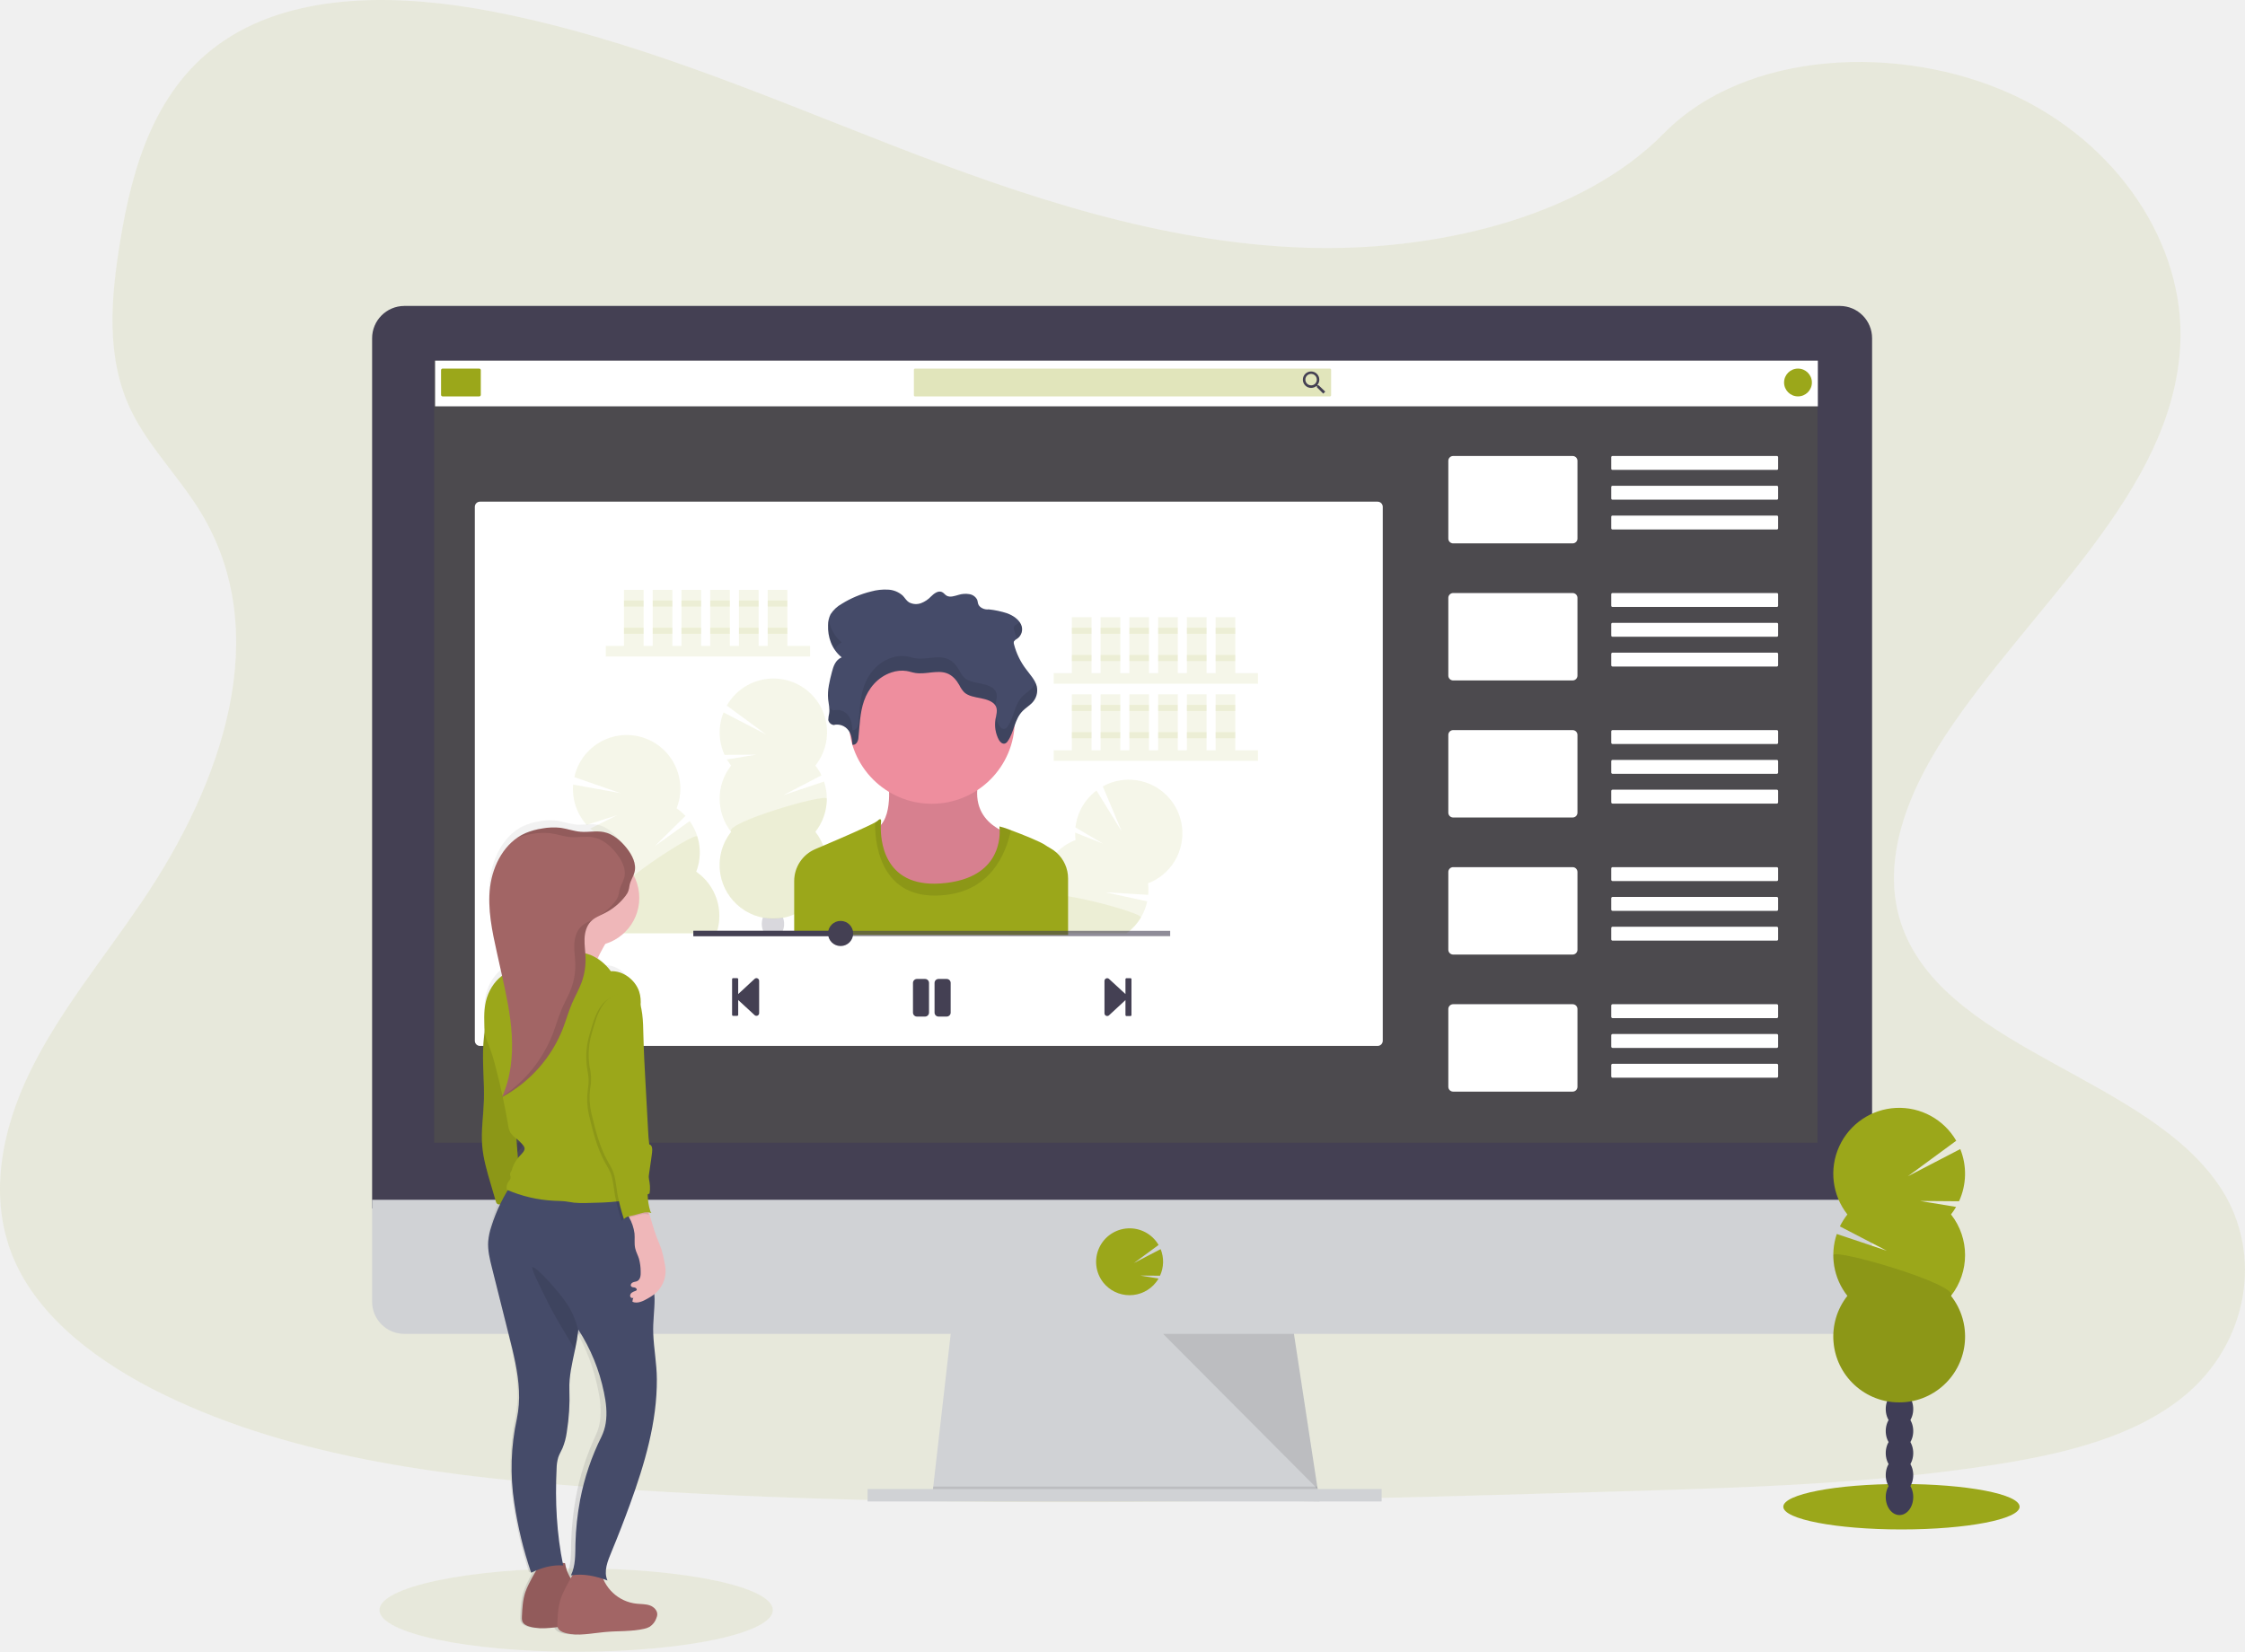
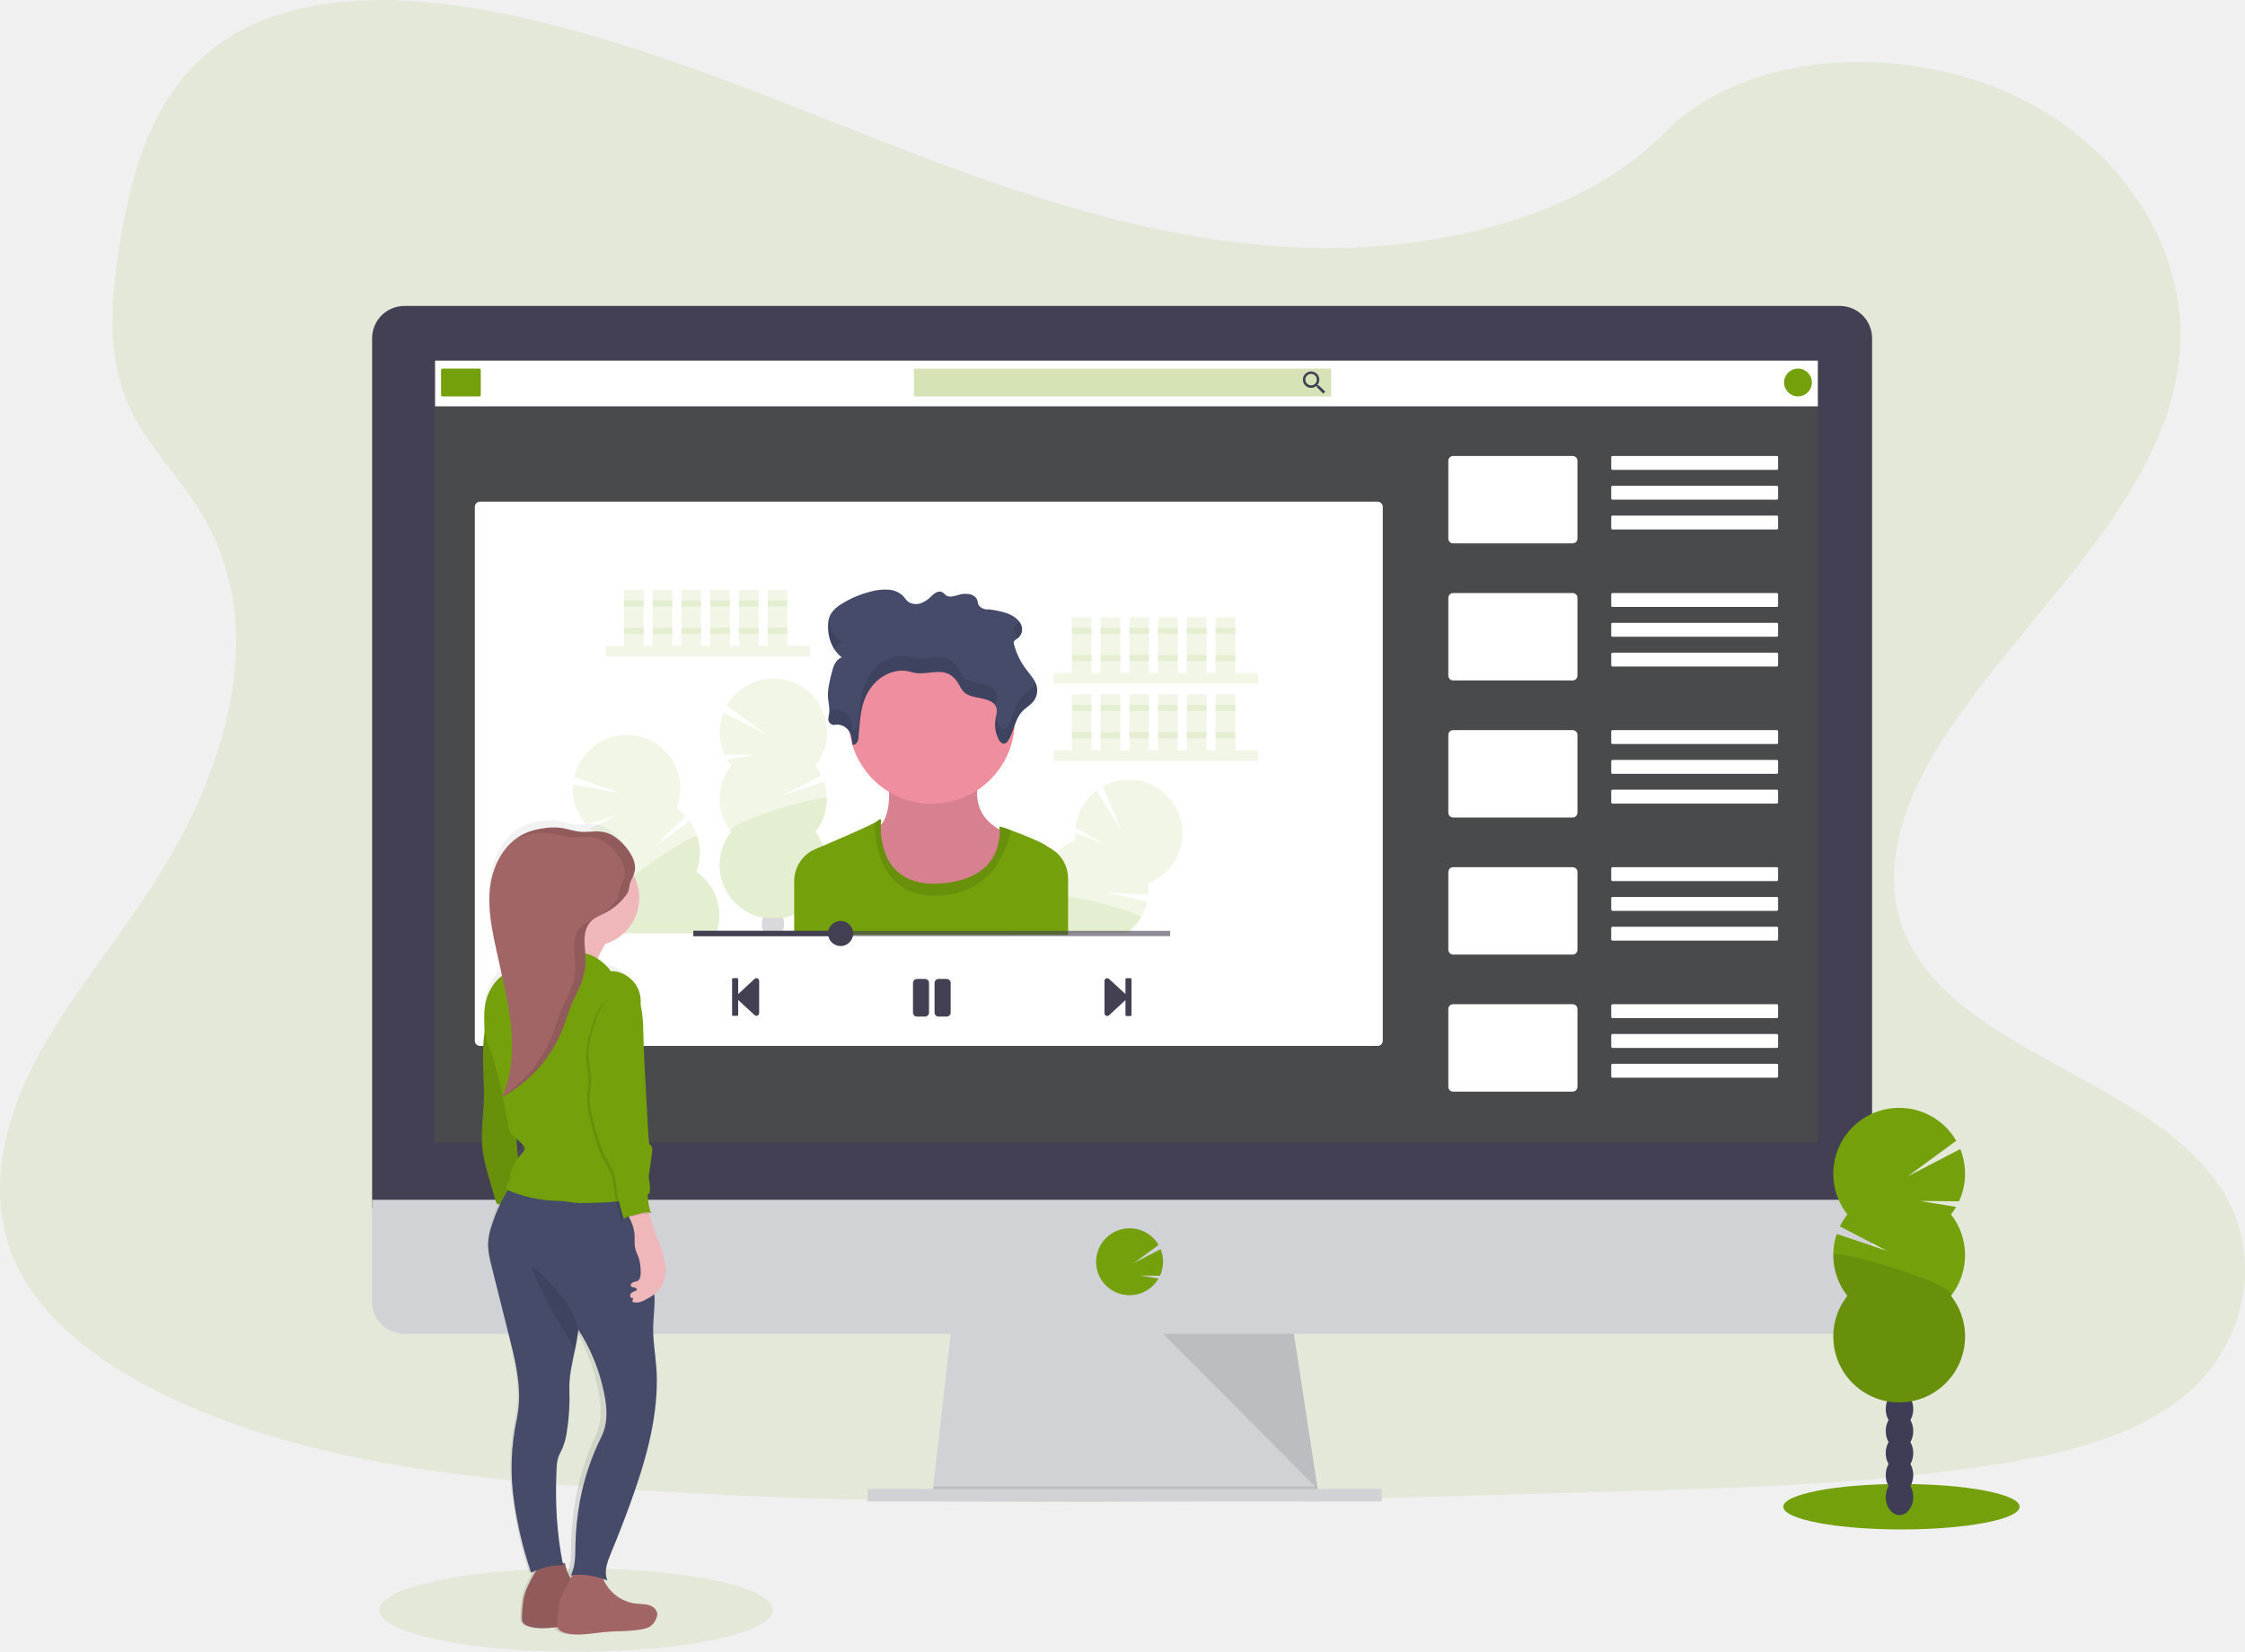
<svg xmlns="http://www.w3.org/2000/svg" data-name="Layer 1" width="1130" height="831.56" viewBox="0 0 1130 831.56">
  <defs>
    <linearGradient id="a" x1="321.68" y1="857.11" x2="321.68" y2="447.21" gradientUnits="userSpaceOnUse">
      <stop offset="0" stop-color="gray" stop-opacity=".25" />
      <stop offset=".54" stop-color="gray" stop-opacity=".12" />
      <stop offset="1" stop-color="gray" stop-opacity=".1" />
    </linearGradient>
  </defs>
-   <path d="M656.54 124.69C584.1 122.18 515.1 98.78 449.22 73.2S318.07 19.27 247.37 5.71c-45.48-8.72-97.49-9.93-134.13 14.43-35.27 23.46-46.66 64-52.78 101.55-4.61 28.28-7.32 58 5.3 84.51 8.77 18.37 24.34 33.82 35.11 51.42 37.45 61.26 11 136.79-29.62 196.59-19 28.06-41.13 54.82-55.82 84.69s-21.49 64.08-8.64 94.54c12.75 30.2 43.11 52.88 76 68.83 66.81 32.4 145.54 41.68 222.31 46.93 169.95 11.58 340.8 6.58 511.19 1.58 63.06-1.87 126.39-3.76 188.43-13.51 34.44-5.41 70-14 95-34.75 31.75-26.34 39.62-70.94 18.34-104-35.68-55.39-134.35-69.15-159.29-128.6-13.73-32.72.37-69.17 20.32-99.52 42.8-65.11 114.54-122.22 118.32-196.64 2.6-51.11-31.89-102.3-85.21-126.48-55.9-25.35-133.4-22.16-174.64 19.8-42.44 43.21-117.06 59.83-181.02 57.61z" fill="#9ba71a" opacity=".1" />
+   <path d="M656.54 124.69C584.1 122.18 515.1 98.78 449.22 73.2S318.07 19.27 247.37 5.71c-45.48-8.72-97.49-9.93-134.13 14.43-35.27 23.46-46.66 64-52.78 101.55-4.61 28.28-7.32 58 5.3 84.51 8.77 18.37 24.34 33.82 35.11 51.42 37.45 61.26 11 136.79-29.62 196.59-19 28.06-41.13 54.82-55.82 84.69s-21.49 64.08-8.64 94.54c12.75 30.2 43.11 52.88 76 68.83 66.81 32.4 145.54 41.68 222.31 46.93 169.95 11.58 340.8 6.58 511.19 1.58 63.06-1.87 126.39-3.76 188.43-13.51 34.44-5.41 70-14 95-34.75 31.75-26.34 39.62-70.94 18.34-104-35.68-55.39-134.35-69.15-159.29-128.6-13.73-32.72.37-69.17 20.32-99.52 42.8-65.11 114.54-122.22 118.32-196.64 2.6-51.11-31.89-102.3-85.21-126.48-55.9-25.35-133.4-22.16-174.64 19.8-42.44 43.21-117.06 59.83-181.02 57.61z" fill="#73a00b" opacity=".1" />
  <path fill="#d0d2d5" d="M664.18 755.89l-195-2.5.57-5 9.43-82.5h171.25l12.6 82.5.96 6.25.19 1.25z" />
  <path opacity=".1" d="M663.99 754.64h-97.31l-97.5-1.25.57-5h193.28l.96 6.25z" />
  <path fill="#d0d2d5" d="M436.68 749.64h258.75v6.25H436.68z" />
  <path d="M942.3 170.37a16.27 16.27 0 00-16.19-16.35H203.5a16.27 16.27 0 00-16.2 16.35v438h755z" fill="#444053" />
  <path d="M187.3 604.02v51.3a16.2 16.2 0 0016.2 16.2h722.61a16.2 16.2 0 0016.19-16.2v-51.3z" fill="#d0d2d5" />
-   <path fill="#9ba71a" opacity=".1" d="M218.55 181.52H914.8v393.75H218.55z" />
-   <path d="M568.55 652.05a16.89 16.89 0 0013.28-6.44 17.21 17.21 0 001.31-1.93l-9.26-1.52 10 .08a16.85 16.85 0 00.32-13.38l-13.43 7 12.39-9.1a16.87 16.87 0 10-27.87 18.88 16.87 16.87 0 0013.26 6.41z" fill="#9ba71a" />
+   <path fill="#73a00b" opacity=".1" d="M218.55 181.52H914.8v393.75H218.55z" />
+   <path d="M568.55 652.05a16.89 16.89 0 0013.28-6.44 17.21 17.21 0 001.31-1.93l-9.26-1.52 10 .08a16.85 16.85 0 00.32-13.38l-13.43 7 12.39-9.1a16.87 16.87 0 10-27.87 18.88 16.87 16.87 0 0013.26 6.41z" fill="#73a00b" />
  <path opacity=".1" d="M585.43 671.52l77.79 78.12-11.93-78.12h-65.86z" />
  <rect x="239" y="252.56" width="457" height="274" rx="2.6" fill="#fff" />
  <path fill="#fff" d="M219 181.56h696v23H219z" />
-   <rect x="222" y="185.56" width="20" height="14" rx=".78" fill="#9ba71a" />
-   <rect x="460" y="185.56" width="210" height="14" rx=".58" fill="#9ba71a" opacity=".3" />
+   <rect x="222" y="185.56" width="20" height="14" rx=".78" fill="#73a00b" />
+   <rect x="460" y="185.56" width="210" height="14" rx=".58" fill="#73a00b" opacity=".3" />
  <path d="M663.77 194h-.51l-.19-.16a4.25 4.25 0 001-2.72 4.14 4.14 0 10-4.13 4.17 4.27 4.27 0 002.72-1l.19.16v.52l3.2 3.2 1-1zm-3.84 0a2.89 2.89 0 112.88-2.88 2.86 2.86 0 01-2.88 2.88z" fill="#444053" />
-   <circle cx="905" cy="192.56" r="7" fill="#9ba71a" />
+   <circle cx="905" cy="192.56" r="7" fill="#73a00b" />
  <rect x="729" y="229.56" width="65" height="44" rx="2.43" fill="#fff" />
  <rect x="811" y="229.56" width="84" height="7" rx=".61" fill="#fff" />
  <rect x="811" y="244.56" width="84" height="7" rx=".61" fill="#fff" />
  <rect x="811" y="259.56" width="84" height="7" rx=".61" fill="#fff" />
  <rect x="729" y="298.56" width="65" height="44" rx="2.43" fill="#fff" />
  <rect x="811" y="298.56" width="84" height="7" rx=".61" fill="#fff" />
  <rect x="811" y="313.56" width="84" height="7" rx=".61" fill="#fff" />
  <rect x="811" y="328.56" width="84" height="7" rx=".66" fill="#fff" />
  <rect x="729" y="367.56" width="65" height="44" rx="2.43" fill="#fff" />
  <rect x="811" y="367.56" width="84" height="7" rx=".66" fill="#fff" />
  <rect x="811" y="382.56" width="84" height="7" rx=".66" fill="#fff" />
  <rect x="811" y="397.56" width="84" height="7" rx=".66" fill="#fff" />
  <rect x="729" y="436.56" width="65" height="44" rx="2.43" fill="#fff" />
  <rect x="811" y="436.56" width="84" height="7" rx=".66" fill="#fff" />
  <rect x="811" y="451.56" width="84" height="7" rx=".66" fill="#fff" />
  <rect x="811" y="466.56" width="84" height="7" rx=".66" fill="#fff" />
  <rect x="729" y="505.56" width="65" height="44" rx="2.43" fill="#fff" />
  <rect x="811" y="505.56" width="84" height="7" rx=".66" fill="#fff" />
  <rect x="811" y="520.56" width="84" height="7" rx=".66" fill="#fff" />
  <rect x="811" y="535.56" width="84" height="7" rx=".66" fill="#fff" />
-   <path fill="#9ba71a" opacity=".1" d="M304.92 325.17h102.83v5.33H304.92zm9.14-28.18h9.9v28.18h-9.9zm14.47 0h9.9v28.18h-9.9zm14.47 0h9.9v28.18H343zm14.47 0h9.9v28.18h-9.9zm14.47 0h9.9v28.18h-9.9zm14.48 0h9.9v28.18h-9.9z" />
-   <path fill="#9ba71a" opacity=".1" d="M314.06 302.32h9.9v3.05h-9.9zm14.47 0h9.9v3.05h-9.9zm14.47 0h9.9v3.05H343zm14.47 0h9.9v3.05h-9.9zm14.47 0h9.9v3.05h-9.9zm14.48 0h9.9v3.05h-9.9zm-72.36 13.71h9.9v3.05h-9.9zm14.47 0h9.9v3.05h-9.9zm14.47 0h9.9v3.05H343zm14.47 0h9.9v3.05h-9.9zm14.47 0h9.9v3.05h-9.9zm14.48 0h9.9v3.05h-9.9zm143.95 22.85H633.2v5.33H530.37zm9.14-28.18h9.9v28.18h-9.9zm14.47 0h9.9v28.18h-9.9zm14.47 0h9.9v28.18h-9.9zm14.48 0h9.9v28.18h-9.9zm14.47 0h9.9v28.18h-9.9zm14.47 0h9.9v28.18h-9.9z" />
-   <path fill="#9ba71a" opacity=".1" d="M539.51 316.03h9.9v3.05h-9.9zm14.47 0h9.9v3.05h-9.9zm14.47 0h9.9v3.05h-9.9zm14.48 0h9.9v3.05h-9.9zm14.47 0h9.9v3.05h-9.9zm14.47 0h9.9v3.05h-9.9zm-72.36 13.71h9.9v3.05h-9.9zm14.47 0h9.9v3.05h-9.9zm14.47 0h9.9v3.05h-9.9zm14.48 0h9.9v3.05h-9.9zm14.47 0h9.9v3.05h-9.9zm14.47 0h9.9v3.05h-9.9zm-81.5 47.98H633.2v5.33H530.37zm9.14-28.18h9.9v28.18h-9.9zm14.47 0h9.9v28.18h-9.9zm14.47 0h9.9v28.18h-9.9zm14.48 0h9.9v28.18h-9.9zm14.47 0h9.9v28.18h-9.9zm14.47 0h9.9v28.18h-9.9z" />
-   <path fill="#9ba71a" opacity=".1" d="M539.51 354.87h9.9v3.05h-9.9zm14.47 0h9.9v3.05h-9.9zm14.47 0h9.9v3.05h-9.9zm14.48 0h9.9v3.05h-9.9zm14.47 0h9.9v3.05h-9.9zm14.47 0h9.9v3.05h-9.9zm-72.36 13.71h9.9v3.05h-9.9zm14.47 0h9.9v3.05h-9.9zm14.47 0h9.9v3.05h-9.9zm14.48 0h9.9v3.05h-9.9zm14.47 0h9.9v3.05h-9.9zm14.47 0h9.9v3.05h-9.9zM368 385.44a28.45 28.45 0 01-2.1-3.09l14.81-2.43-16 .12a27.06 27.06 0 01-.52-21.38l21.45 11.12-19.81-14.56a27 27 0 1144.57 30.2 26.24 26.24 0 013.08 4.92l-19.22 10 20.49-6.87a27 27 0 01-4.35 25.31 27 27 0 11-42.4 0 27 27 0 010-33.37z" />
-   <path d="M416.18 402.12a26.89 26.89 0 01-5.78 16.66 27 27 0 11-42.4 0c-3.63-4.57 48.18-19.69 48.18-16.66z" fill="#9ba71a" opacity=".1" />
+   <path fill="#73a00b" opacity=".1" d="M304.92 325.17h102.83v5.33H304.92zm9.14-28.18h9.9v28.18h-9.9zm14.47 0h9.9v28.18h-9.9zm14.47 0h9.9v28.18H343zm14.47 0h9.9v28.18h-9.9zm14.47 0h9.9v28.18h-9.9zm14.48 0h9.9v28.18h-9.9z" />
+   <path fill="#73a00b" opacity=".1" d="M314.06 302.32h9.9v3.05h-9.9zm14.47 0h9.9v3.05h-9.9zm14.47 0h9.9v3.05H343zm14.47 0h9.9v3.05h-9.9zm14.47 0h9.9v3.05h-9.9zm14.48 0h9.9v3.05h-9.9zm-72.36 13.71h9.9v3.05h-9.9zm14.47 0h9.9v3.05h-9.9zm14.47 0h9.9v3.05H343zm14.47 0h9.9v3.05h-9.9zm14.47 0h9.9v3.05h-9.9zm14.48 0h9.9v3.05h-9.9zm143.95 22.85H633.2v5.33H530.37zm9.14-28.18h9.9v28.18h-9.9zm14.47 0h9.9v28.18h-9.9zm14.47 0h9.9v28.18h-9.9zm14.48 0h9.9v28.18h-9.9zm14.47 0h9.9v28.18h-9.9zm14.47 0h9.9v28.18h-9.9z" />
+   <path fill="#73a00b" opacity=".1" d="M539.51 316.03h9.9v3.05h-9.9zm14.47 0h9.9v3.05h-9.9zm14.47 0h9.9v3.05h-9.9zm14.48 0h9.9v3.05h-9.9zm14.47 0h9.9v3.05h-9.9zm14.47 0h9.9v3.05h-9.9zm-72.36 13.71h9.9v3.05h-9.9zm14.47 0h9.9v3.05h-9.9zm14.47 0h9.9v3.05h-9.9zm14.48 0h9.9v3.05h-9.9zm14.47 0h9.9v3.05h-9.9zm14.47 0h9.9v3.05h-9.9zm-81.5 47.98H633.2v5.33H530.37zm9.14-28.18h9.9v28.18h-9.9zm14.47 0h9.9v28.18h-9.9zm14.47 0h9.9v28.18h-9.9zm14.48 0h9.9v28.18h-9.9zm14.47 0h9.9v28.18h-9.9zm14.47 0h9.9v28.18h-9.9z" />
+   <path fill="#73a00b" opacity=".1" d="M539.51 354.87h9.9v3.05h-9.9zm14.47 0h9.9v3.05h-9.9zm14.47 0h9.9v3.05h-9.9zm14.48 0h9.9v3.05h-9.9zm14.47 0h9.9v3.05h-9.9zm14.47 0h9.9v3.05h-9.9zm-72.36 13.71h9.9v3.05h-9.9zm14.47 0h9.9v3.05h-9.9zm14.47 0h9.9v3.05h-9.9zm14.48 0h9.9v3.05h-9.9zm14.47 0h9.9v3.05h-9.9zm14.47 0h9.9v3.05h-9.9zM368 385.44a28.45 28.45 0 01-2.1-3.09l14.81-2.43-16 .12a27.06 27.06 0 01-.52-21.38l21.45 11.12-19.81-14.56a27 27 0 1144.57 30.2 26.24 26.24 0 013.08 4.92l-19.22 10 20.49-6.87a27 27 0 01-4.35 25.31 27 27 0 11-42.4 0 27 27 0 010-33.37z" />
+   <path d="M416.18 402.12a26.89 26.89 0 01-5.78 16.66 27 27 0 11-42.4 0c-3.63-4.57 48.18-19.69 48.18-16.66z" fill="#73a00b" opacity=".1" />
  <path d="M393.52 469.66a2.53 2.53 0 01.13.22h-9.16c.05-.07.08-.15.13-.22a8.87 8.87 0 01-1.18-4.51 9.26 9.26 0 01.55-3.18c.51.08 1.14.17 1.87.25a32.1 32.1 0 006.39 0q.92-.09 1.89-.24a.09.09 0 000 .05 9 9 0 01.54 3.13 8.87 8.87 0 01-1.16 4.5z" fill="#3f3d56" opacity=".2" />
-   <path d="M360.6 469.88h-51c-.11-.29-.21-.6-.3-.9a26.85 26.85 0 01.59-17.64 27 27 0 01-9.85-31.89 25.83 25.83 0 01-2.91-2.33l13.42-6.69-15.26 4.84a27 27 0 01-6.8-20.27l23.81 4.3-23.22-8.07a27 27 0 1151.49 15.7 27.35 27.35 0 014.43 3.85l-15.42 15.21 17.55-12.62a27 27 0 013.32 25.5 27 27 0 0110.15 31.01z" fill="#9ba71a" opacity=".1" />
-   <path d="M360.6 469.88h-51c-.11-.29-.21-.6-.3-.9a26.85 26.85 0 01.59-17.64c-4.8-3.32 40.23-33.07 41.12-30.17a26.88 26.88 0 01-.59 17.65 27 27 0 0110.18 31.06zm230.75-36.54a26.9 26.9 0 01-13.51 11.36 27.4 27.4 0 01.11 5.8l-21.61-1.3 21.11 4.58a27 27 0 01-3.22 8.16 26.57 26.57 0 01-7.2 7.9h-29.42v.77h-30c.06-.26.12-.51.19-.77a27 27 0 0116.45-18.31 27 27 0 0117.13-28.64 27.36 27.36 0 01-.22-3.73l13.95 5.51-13.8-8.11a27 27 0 0110.59-18.58l12.71 20.58-9.53-22.66a27 27 0 0136.27 37.44z" fill="#9ba71a" opacity=".1" />
-   <path d="M574.23 461.98a26.57 26.57 0 01-7.2 7.9h-29.42v.77h-30c.06-.26.12-.51.19-.77a27 27 0 0116.45-18.31c-.25-2 5.56-1.7 13.31-.4 15.19 2.55 37.7 9.09 36.67 10.81z" fill="#9ba71a" opacity=".1" />
+   <path d="M360.6 469.88h-51c-.11-.29-.21-.6-.3-.9a26.85 26.85 0 01.59-17.64 27 27 0 01-9.85-31.89 25.83 25.83 0 01-2.91-2.33l13.42-6.69-15.26 4.84a27 27 0 01-6.8-20.27l23.81 4.3-23.22-8.07a27 27 0 1151.49 15.7 27.35 27.35 0 014.43 3.85l-15.42 15.21 17.55-12.62a27 27 0 013.32 25.5 27 27 0 0110.15 31.01z" fill="#73a00b" opacity=".1" />
+   <path d="M360.6 469.88h-51c-.11-.29-.21-.6-.3-.9a26.85 26.85 0 01.59-17.64c-4.8-3.32 40.23-33.07 41.12-30.17a26.88 26.88 0 01-.59 17.65 27 27 0 0110.18 31.06zm230.75-36.54a26.9 26.9 0 01-13.51 11.36 27.4 27.4 0 01.11 5.8l-21.61-1.3 21.11 4.58a27 27 0 01-3.22 8.16 26.57 26.57 0 01-7.2 7.9h-29.42v.77h-30c.06-.26.12-.51.19-.77a27 27 0 0116.45-18.31 27 27 0 0117.13-28.64 27.36 27.36 0 01-.22-3.73l13.95 5.51-13.8-8.11a27 27 0 0110.59-18.58l12.71 20.58-9.53-22.66a27 27 0 0136.27 37.44z" fill="#73a00b" opacity=".1" />
+   <path d="M574.23 461.98a26.57 26.57 0 01-7.2 7.9h-29.42v.77h-30c.06-.26.12-.51.19-.77a27 27 0 0116.45-18.31c-.25-2 5.56-1.7 13.31-.4 15.19 2.55 37.7 9.09 36.67 10.81z" fill="#73a00b" opacity=".1" />
  <path d="M446.71 389.97s3.7 20-4.56 26.53 7 45.67 32.18 41.1 35.44-37.4 35.44-37.4-25.22-5.22-15.87-31.75z" fill="#ee8e9e" />
  <path d="M446.71 389.97s3.7 20-4.56 26.53 7 45.67 32.18 41.1 35.44-37.4 35.44-37.4-25.22-5.22-15.87-31.75z" opacity=".1" />
  <circle cx="469" cy="362.9" r="41.75" fill="#ee8e9e" />
-   <path d="M537.61 442.27v28.38H399.75v-27.09a17.48 17.48 0 0110.67-16.1l3.95-1.68c10-4.26 22.15-9.55 26.12-11.75a6.53 6.53 0 001.22-.79c2.17-2.17 1.74.65 1.74.65s-.06.54-.1 1.47c-.24 6.39.68 31.5 30.11 29.41 28.71-2 30-21.42 29.71-27.13a15.45 15.45 0 00-.13-1.58 37.09 37.09 0 015.81 1.9c6 2.22 14.86 5.78 17.23 7.46.74.52 1.64 1.06 2.62 1.61a17.23 17.23 0 013.1 2.21 17.51 17.51 0 015.81 13.03z" fill="#9ba71a" />
+   <path d="M537.61 442.27v28.38H399.75v-27.09a17.48 17.48 0 0110.67-16.1l3.95-1.68c10-4.26 22.15-9.55 26.12-11.75a6.53 6.53 0 001.22-.79c2.17-2.17 1.74.65 1.74.65s-.06.54-.1 1.47c-.24 6.39.68 31.5 30.11 29.41 28.71-2 30-21.42 29.71-27.13a15.45 15.45 0 00-.13-1.58 37.09 37.09 0 015.81 1.9c6 2.22 14.86 5.78 17.23 7.46.74.52 1.64 1.06 2.62 1.61a17.23 17.23 0 013.1 2.21 17.51 17.51 0 015.81 13.03z" fill="#73a00b" />
  <path d="M508.85 417.96c-2.43 11.26-10.06 32.35-37.56 32.9-29.3.58-31-28.56-30.81-36.83a5.91 5.91 0 001.23-.79c2.18-2.17 1.74.65 1.74.65s-3.69 33.27 30 30.88 29.55-28.7 29.55-28.7c0-.16 2.51.71 5.85 1.89z" opacity=".1" />
  <path d="M419.58 364.99a7.15 7.15 0 017.53 2.75c1.52 2.13 1.75 4.7 1.94 7.16 1.81.38 2.83-1.67 3-3.22.67-6.31.72-12.74 2.84-18.84s6.75-12 13.86-14.33a16.08 16.08 0 017.57-.72c1.51.25 2.93.78 4.43 1 5.2.86 10.85-1.6 15.72.11 3.06 1.08 5 3.57 6.43 6.06a13.08 13.08 0 002.5 3.63c2.07 1.86 5.31 2.34 8.28 2.92s6.21 1.59 7.48 3.88c1.14 2.07.3 4.46-.08 6.7a16.42 16.42 0 001.69 10.37c.55 1 1.67 2.21 3 1.88a2.63 2.63 0 001.42-1.15c3.41-4.78 3.32-11 7.6-15.31 1.43-1.44 3.28-2.56 4.67-4a9.08 9.08 0 002.42-8.24c-.77-3.3-3.41-6-5.54-8.9a35 35 0 01-5.93-12.31 2.23 2.23 0 010-1.61 4.29 4.29 0 011.52-1.24 5.74 5.74 0 001.94-7.33c-1.21-2.47-3.87-4.35-6.87-5.47a44.8 44.8 0 00-9.37-2c-2.1.3-4.56-.89-5.21-2.57-.29-.75-.29-1.56-.58-2.31a5.3 5.3 0 00-4-2.8 11.7 11.7 0 00-5.35.38c-2 .56-4.27 1.4-6 .42-.91-.51-1.41-1.44-2.39-1.86-2-.84-4.06.86-5.49 2.26a13.36 13.36 0 01-4.95 3.33 7.37 7.37 0 01-6.14-.41c-1.37-.87-2.06-2.27-3.15-3.38a11.86 11.86 0 00-7.45-3 26.23 26.23 0 00-8.41.92 50.78 50.78 0 00-14.77 6.2 15.87 15.87 0 00-5.67 5.27 12 12 0 00-1.27 5.43c-.22 5.91 1.74 12.13 6.85 16.27-3.12 1.3-4.17 4.49-4.9 7.32-1.17 4.52-2.34 9.11-1.9 13.71.22 2.38.87 4.76.52 7.13a15.36 15.36 0 00-.46 3.41 3.27 3.27 0 002.67 2.49z" fill="#454b69" />
  <path d="M521.23 343.78a9.76 9.76 0 01-1.8 2.66c-1.39 1.46-3.24 2.59-4.67 4-4.28 4.28-4.19 10.54-7.6 15.32a2.57 2.57 0 01-1.42 1.14c-1.3.34-2.42-.84-3-1.88a17.2 17.2 0 01-1.49-4l-.2 1a16.42 16.42 0 001.69 10.37c.55 1 1.67 2.21 3 1.88a2.63 2.63 0 001.42-1.15c3.41-4.78 3.32-11 7.6-15.31 1.43-1.44 3.28-2.56 4.67-4a9.08 9.08 0 002.42-8.24 10.74 10.74 0 00-.62-1.79zm-9.32-29.6a4.19 4.19 0 00-1.52 1.24 2.21 2.21 0 000 1.6 33.82 33.82 0 001.51 4.56 5.74 5.74 0 001.94-7.33 7 7 0 00-.7-1.17 5.76 5.76 0 01-1.23 1.1zm-88.2 9.27a18.54 18.54 0 01-6.55-11.59 15.62 15.62 0 00-.3 2.72 20.82 20.82 0 003.29 12.37 7 7 0 013.56-3.5zm77.37 31.27c.38-2.25 1.22-4.64.08-6.7-1.27-2.3-4.51-3.3-7.48-3.88s-6.21-1.07-8.28-2.92a13.08 13.08 0 01-2.5-3.63c-1.41-2.49-3.37-5-6.43-6.06-4.87-1.71-10.52.74-15.72-.11-1.5-.25-2.92-.77-4.43-1a16 16 0 00-7.57.72c-7.11 2.34-11.74 8.24-13.86 14.33s-2.17 12.52-2.84 18.84c-.17 1.54-1.19 3.6-3 3.22-.19-2.47-.42-5-1.94-7.17a7.15 7.15 0 00-7.53-2.74 3.66 3.66 0 01-2.11-1.35 11.59 11.59 0 010 2.76 15.36 15.36 0 00-.46 3.41 3.27 3.27 0 002.61 2.57 7.15 7.15 0 017.53 2.75c1.52 2.13 1.75 4.7 1.94 7.16 1.81.38 2.83-1.67 3-3.22.67-6.31.72-12.74 2.84-18.84s6.75-12 13.86-14.33a16.08 16.08 0 017.57-.72c1.51.25 2.93.78 4.43 1 5.2.86 10.85-1.6 15.72.11 3.06 1.08 5 3.57 6.43 6.06a13.08 13.08 0 002.5 3.63c2.07 1.86 5.31 2.34 8.28 2.92s6 1.52 7.33 3.64c-.05-.15 0-.3.03-.45zm-83.65-3.11a19 19 0 00-.33-5.57 24.82 24.82 0 00-.19 5.84c0 .5.11 1 .18 1.49.11-.59.26-1.17.34-1.76z" opacity=".1" />
  <path d="M368.49 511v-18.05a.51.51 0 01.51-.51h2.05a.51.51 0 01.51.51v7.51l8.32-7.71a1.36 1.36 0 012.23 1v16.35a1.36 1.36 0 01-2.23 1l-8.32-7.66v7.47a.51.51 0 01-.51.51H369a.51.51 0 01-.51-.42zm201.03-18.05V511a.51.51 0 01-.52.51h-2a.51.51 0 01-.51-.51v-7.51l-8.32 7.7a1.37 1.37 0 01-2.24-1v-16.41a1.37 1.37 0 012.24-1l8.32 7.66v-7.46a.51.51 0 01.51-.51h2a.51.51 0 01.52.48zm-103.91 18.83h-4.07a2 2 0 01-2-2v-14.94a2 2 0 012-2h4.07a2 2 0 012 2v14.94a2 2 0 01-2 2zm12.9-2v-14.94a2 2 0 00-2-2h-4.11a2 2 0 00-2 2v14.94a2 2 0 002 2h4.07a2 2 0 002.04-2z" fill="#444053" />
  <path fill="#444053" opacity=".6" d="M349 468.62h240v2.67H349z" />
  <circle cx="423.11" cy="469.95" r="6.33" fill="#444053" />
  <path fill="#444053" d="M349 468.62h74.11v2.67H349z" />
-   <ellipse cx="957.08" cy="758.54" rx="59.47" ry="11.44" fill="#9ba71a" />
+   <ellipse cx="957.08" cy="758.54" rx="59.47" ry="11.44" fill="#73a00b" />
  <ellipse cx="956.09" cy="753.68" rx="6.92" ry="9.06" fill="#3f3d56" />
  <ellipse cx="956.09" cy="742.6" rx="6.92" ry="9.06" fill="#3f3d56" />
  <ellipse cx="956.09" cy="731.53" rx="6.92" ry="9.06" fill="#3f3d56" />
  <ellipse cx="956.09" cy="720.45" rx="6.92" ry="9.06" fill="#3f3d56" />
  <ellipse cx="956.09" cy="709.37" rx="6.92" ry="9.06" fill="#3f3d56" />
  <ellipse cx="956.09" cy="698.29" rx="6.92" ry="9.06" fill="#3f3d56" />
  <ellipse cx="956.09" cy="687.21" rx="6.92" ry="9.06" fill="#3f3d56" />
-   <path d="M982 611.41a34.28 34.28 0 002.58-3.8l-18.2-3 19.68.15a33.27 33.27 0 00.63-26.28l-26.38 13.7 24.34-17.89a33.17 33.17 0 10-54.78 37.12 33.85 33.85 0 00-3.78 6l23.62 12.27-25.18-8.45a33.19 33.19 0 005.34 31.14 33.16 33.16 0 1052.14 0 33.18 33.18 0 000-41z" fill="#9ba71a" />
+   <path d="M982 611.41a34.28 34.28 0 002.58-3.8l-18.2-3 19.68.15a33.27 33.27 0 00.63-26.28l-26.38 13.7 24.34-17.89a33.17 33.17 0 10-54.78 37.12 33.85 33.85 0 00-3.78 6l23.62 12.27-25.18-8.45a33.19 33.19 0 005.34 31.14 33.16 33.16 0 1052.14 0 33.18 33.18 0 000-41z" fill="#73a00b" />
  <path d="M922.78 631.91a33 33 0 007.09 20.5 33.16 33.16 0 1052.14 0c4.44-5.63-59.23-24.22-59.23-20.5z" opacity=".1" />
-   <ellipse cx="290" cy="810.56" rx="99" ry="21" fill="#9ba71a" opacity=".1" />
+   <ellipse cx="290" cy="810.56" rx="99" ry="21" fill="#73a00b" opacity=".1" />
  <path d="M358.15 842.34c-2-.73-4.14-.61-6.23-.84a19.28 19.28 0 01-11.46-5.56 21 21 0 01-4.58-7c.66.24 1.32.49 2 .76-2-4.67.1-9.91 1.94-14.63q4.68-12 8.85-24.13c7-20.49 13-41.8 12.87-63.6 0-7.88-1.45-15.33-1.73-23.2-.21-5.84.69-11.67.65-17.52 0-.82 0-1.63-.06-2.45a15.53 15.53 0 005.27-12.66 30.48 30.48 0 00-.53-3.68 59.68 59.68 0 00-1.4-6.26c-.66-2.17-1.56-4.25-2.33-6.37-1.49-4.11-2.5-8.39-3.77-12.57a4.33 4.33 0 011.36.37 2.93 2.93 0 01-.64-1.31 32.41 32.41 0 01-1.2-8.17l.85-.38a21.27 21.27 0 00-.41-8.09c.48-4.29 1.23-8.61 1.69-12.88.17-1.6.1-3.61-1.37-4-.3-2.29-.42-4.61-.54-6.92q-.63-12.09-1.25-24.17c-.42-8.09-.84-16.17-1-24.27-.11-5.14-.17-10.46-1.39-15.38a18.6 18.6 0 00-.71-7c-1.86-5.89-7.64-10.56-13.5-10.23a26.86 26.86 0 00-6.39-6.46c1.17-2.62 2.57-5.32 3.72-7.44 9.38-3.05 16.24-12.3 16.24-23.3a25.43 25.43 0 00-2.75-11.59 12.52 12.52 0 00.44-1.35 11.09 11.09 0 00-.45-6.49 19 19 0 00-1-2.32c-.26-.5-.54-1-.83-1.48L348 459c-.31-.47-.63-.92-1-1.36a33.1 33.1 0 00-2.28-2.74 22.56 22.56 0 00-3.28-2.92 14.46 14.46 0 00-5.4-2.49 16.46 16.46 0 00-3.43-.31c-.69 0-1.39 0-2.08.06-1.4.08-2.79.18-4.18.17-.46 0-.93 0-1.39-.07a50.63 50.63 0 01-7.24-1.51l-1.2-.25c-.41-.08-.81-.15-1.22-.2a22.89 22.89 0 00-3.31-.2h-1.11a30.68 30.68 0 00-3.31.34l-1.1.17a31.6 31.6 0 00-8.05 2.39c-.33.15-.67.32-1 .5l-.2.11c-.27.14-.54.29-.8.45l-.15.09-.85.54-.07.05c-7.94 5.34-12.63 15.46-13.82 25.5-1.33 11.27 1 22.63 3.33 33.72l2.1 10c.09.45.19.89.28 1.34a22 22 0 00-6.59 9.14c-2 5-2.05 10.41-1.89 15.83 0 1.1.06 2.2.17 3.3-.25 2.08-.47 4.17-.61 6.27-.63 9.7.55 19.45.24 29.17-.24 7.49-1.37 15-.82 22.44.48 6.6 2.25 13 4 19.37l2.52 9.08a2.41 2.41 0 00.63 1.25 1.9 1.9 0 001.41.29 85.12 85.12 0 00-4.1 11.48 35.5 35.5 0 00-1.48 7.38c-.33 4.58.73 9.13 1.79 13.58q2.4 10 4.78 20.08 1.68 7.05 3.35 14.09c2.2 9.26 4.41 18.58 4.82 28.11a61.05 61.05 0 01-1 14.29 124.52 124.52 0 00-1.24 42.83 210 210 0 008.09 35.41c.81-.43 1.63-.83 2.47-1.2l-.35.65q-1.73 3-3.2 6.15a35 35 0 00-1.71 4.21c-1.28 4-1.48 8.26-1.66 12.47a6.1 6.1 0 00.21 2.41c.55 1.51 2.13 2.28 3.6 2.7 4.32 1.23 8.81.79 13.3.21a1.61 1.61 0 00.09.29c.55 1.51 2.12 2.28 3.6 2.7 6.18 1.76 12.7.1 19.07-.5s12.63-.16 18.76-1.63a8.93 8.93 0 002.6-1 8.51 8.51 0 003.28-4.55 5.83 5.83 0 00.38-1.49c.25-2.19-1.62-4.12-3.6-4.85zM337 749.73a25.2 25.2 0 01-2 6.78 129.4 129.4 0 00-10.26 32.17 149.15 149.15 0 00-2.27 22.25c-.1 5.5.11 11.26-2.18 16.2l.83-.13c-.26.48-.51 1-.75 1.38l-.12.22a21.68 21.68 0 01-2.73-7.66c0-.09-.45-.16-1.14-.2a206.93 206.93 0 01-2.92-47.89 22.17 22.17 0 01.8-5.75c.51-1.61 1.37-3.08 2-4.64a34.09 34.09 0 002-8.14 115.64 115.64 0 001.26-21.52c-.24-6.79 1.33-13.54 2.67-20.3.64-3.21 1.23-6.43 1.55-9.65l.06-.65a96.87 96.87 0 0112.28 31.88 45.6 45.6 0 01.92 15.65zm-42.8-144.52l.32.28a22 22 0 012.66 2.79 3.69 3.69 0 01.84 1.54c.3 1.46-.91 2.7-1.9 3.77a17 17 0 00-1.21 1.46q-.32-4.92-.68-9.84z" transform="translate(-35 -34.22)" fill="url(#a)" />
-   <path d="M245.36 508.31l-1.1 8.49c-.37 2.88-.74 5.75-.94 8.64-.67 9.62.57 19.28.25 28.92-.26 7.42-1.44 14.83-.87 22.24.51 6.54 2.37 12.9 4.23 19.2l2.64 9a2.38 2.38 0 00.66 1.24 2.33 2.33 0 001.69.27l11.72-1.06c-.75-3.44-1.58-7-2-10.53-.32-2.76-.51-5.54-.71-8.32-.62-8.66-1.33-17.32-2-26l-1.25-15.2c-.53-6.6-1.08-13.23-2.74-19.64a39.09 39.09 0 00-9.58-17.25z" fill="#9ba71a" />
+   <path d="M245.36 508.31l-1.1 8.49c-.37 2.88-.74 5.75-.94 8.64-.67 9.62.57 19.28.25 28.92-.26 7.42-1.44 14.83-.87 22.24.51 6.54 2.37 12.9 4.23 19.2l2.64 9a2.38 2.38 0 00.66 1.24 2.33 2.33 0 001.69.27l11.72-1.06c-.75-3.44-1.58-7-2-10.53-.32-2.76-.51-5.54-.71-8.32-.62-8.66-1.33-17.32-2-26l-1.25-15.2c-.53-6.6-1.08-13.23-2.74-19.64a39.09 39.09 0 00-9.58-17.25z" fill="#73a00b" />
  <path d="M245.36 508.31l-1.1 8.49c-.37 2.88-.74 5.75-.94 8.64-.67 9.62.57 19.28.25 28.92-.26 7.42-1.44 14.83-.87 22.24.51 6.54 2.37 12.9 4.23 19.2l2.64 9a2.38 2.38 0 00.66 1.24 2.33 2.33 0 001.69.27l11.72-1.06c-.75-3.44-1.58-7-2-10.53-.32-2.76-.51-5.54-.71-8.32-.62-8.66-1.33-17.32-2-26l-1.25-15.2c-.53-6.6-1.08-13.23-2.74-19.64a39.09 39.09 0 00-9.58-17.25z" opacity=".1" />
  <path d="M266.24 797.33a35.81 35.81 0 00-1.8 4.18c-1.34 3.95-1.54 8.19-1.74 12.36a6 6 0 00.22 2.39c.58 1.5 2.24 2.26 3.79 2.67 6.49 1.75 13.33.11 20-.49s13.26-.16 19.7-1.61a10.06 10.06 0 002.73-.95 8.51 8.51 0 003.45-4.5 5.88 5.88 0 00.39-1.48c.21-2.2-1.7-4.1-3.78-4.82s-4.35-.61-6.54-.83a20.6 20.6 0 01-18.24-17.21c-.08-.48-10.84-.19-12 .43-1.32.73-2.12 2.54-2.87 3.77q-1.77 2.97-3.31 6.09z" fill="#a26565" />
  <path d="M266.24 797.33a35.81 35.81 0 00-1.8 4.18c-1.34 3.95-1.54 8.19-1.74 12.36a6 6 0 00.22 2.39c.58 1.5 2.24 2.26 3.79 2.67 6.49 1.75 13.33.11 20-.49s13.26-.16 19.7-1.61a10.06 10.06 0 002.73-.95 8.51 8.51 0 003.45-4.5 5.88 5.88 0 00.39-1.48c.21-2.2-1.7-4.1-3.78-4.82s-4.35-.61-6.54-.83a20.6 20.6 0 01-18.24-17.21c-.08-.48-10.84-.19-12 .43-1.32.73-2.12 2.54-2.87 3.77q-1.77 2.97-3.31 6.09z" opacity=".1" />
  <path d="M284.09 800.51a34 34 0 00-1.8 4.17c-1.35 4-1.55 8.19-1.74 12.36a5.83 5.83 0 00.22 2.39c.57 1.5 2.23 2.26 3.78 2.68 6.49 1.74 13.34.1 20-.5s13.27-.16 19.7-1.61a9.62 9.62 0 002.73-1 8.47 8.47 0 003.45-4.5 5.88 5.88 0 00.39-1.48c.21-2.19-1.7-4.1-3.78-4.82s-4.35-.6-6.54-.83a20.61 20.61 0 01-18.24-17.2c-.08-.48-10.84-.2-12 .42-1.33.73-2.13 2.54-2.88 3.77-1.14 2.03-2.26 4.07-3.29 6.15z" fill="#a26565" />
  <path d="M330.62 694.28c.14 21.61-6.14 42.73-13.51 63q-4.38 12.06-9.29 23.91c-1.94 4.68-4.13 9.88-2.05 14.5-6-2.28-12.1-3.62-18.41-2.57 2.4-4.9 2.17-10.6 2.28-16a140.3 140.3 0 012.36-22.05 123 123 0 0110.79-31.89 24.3 24.3 0 002.09-6.72c.82-5.14.18-10.42-.89-15.51a92.47 92.47 0 00-12.9-31.6l-.06.64a93.27 93.27 0 01-1.62 9.57c-1.41 6.69-3.06 13.39-2.81 20.12a108.83 108.83 0 01-1.32 21.33 32.43 32.43 0 01-2.15 8.06c-.69 1.55-1.59 3-2.13 4.61a21 21 0 00-.84 5.7c-.8 16.27 0 32.79 3.32 48.74-5.57-.44-11.14 1.17-16.12 3.67a198.54 198.54 0 01-8.5-35.1 116.62 116.62 0 011.3-42.46 56.42 56.42 0 001.05-14.15c-.43-9.45-2.75-18.69-5.06-27.87l-3.52-14q-2.5-10-5-19.91c-1.11-4.41-2.23-8.92-1.88-13.46a33.4 33.4 0 011.56-7.32 81.69 81.69 0 0111.07-22.64c19.27 1.08 38.77-.72 58-2.2a3.89 3.89 0 012.72.46 3.85 3.85 0 011.1 2.48l7.23 41a103 103 0 012.05 17.3c0 5.8-.9 11.58-.68 17.37.3 7.8 1.78 15.18 1.82 22.99z" fill="#454b69" />
  <path d="M291.05 669.99a93.27 93.27 0 01-1.62 9.57c-4.19-7.25-8.71-14.32-12.57-21.75-1-1.91-1.94-3.85-2.89-5.79l-2.85-5.8c-.53-1.09-1.06-2.18-1.54-3.29a23.77 23.77 0 01-1.79-5c1.4-.26 4.86 3.52 5.9 4.51a80.64 80.64 0 016 6.64 72.81 72.81 0 016.26 8.2 39.88 39.88 0 015.1 12.71z" opacity=".1" />
  <path d="M307.1 471.08s-10.7 17.05-8.72 20.62-33.7-3.17-33.7-3.17 19.43-17.05 17.44-24.19 24.98 6.74 24.98 6.74z" fill="#efb7b9" />
  <circle cx="297.59" cy="452.05" r="24.19" fill="#efb7b9" />
-   <path d="M307.46 488.96a24.56 24.56 0 00-10.17-8.18 36.38 36.38 0 00-7.23-1.78l-9.65-1.7c-2.36-.42-4.89-.81-7.09.16a11.62 11.62 0 00-3 2.21c-3.35 3.11-6.6 6.52-10.81 8.32-1.15.49-2.35.85-3.5 1.34-4.71 2-8.23 6.26-10.22 11-2.1 4.94-2.16 10.31-2 15.68a27.56 27.56 0 00.55 5.52 35.57 35.57 0 001.83 5.06 92.57 92.57 0 013.34 10.73q3.75 14.35 6.24 29a10.87 10.87 0 001.21 4 14.36 14.36 0 003.34 3.21 20.86 20.86 0 012.79 2.77 3.62 3.62 0 01.91 1.48c.31 1.44-1 2.68-2 3.73a18.06 18.06 0 00-4.52 7.87 3.17 3.17 0 00-.72 2.17 3.8 3.8 0 01.23 1.72 3.88 3.88 0 01-.91 1.41 5.33 5.33 0 00-1 4.28 67.89 67.89 0 0023.68 5.54c2 .1 4 .1 6 .34 1.42.18 2.82.47 4.24.64a45.78 45.78 0 006.2.16c10.77-.22 21.85-.49 31.74-4.76.93-5.07-1.08-10.24-2.34-15.24-2-8-2.5-16.19-4-24.26-1-5.51-2.5-10.94-3.35-16.49s-1-11.3.48-16.7c1.35-4.78 1.76-9.66 3.16-14.43s2.38-9.94.8-14.66c-2-5.84-8.07-10.47-14.23-10.14z" fill="#9ba71a" />
+   <path d="M307.46 488.96a24.56 24.56 0 00-10.17-8.18 36.38 36.38 0 00-7.23-1.78l-9.65-1.7c-2.36-.42-4.89-.81-7.09.16a11.62 11.62 0 00-3 2.21c-3.35 3.11-6.6 6.52-10.81 8.32-1.15.49-2.35.85-3.5 1.34-4.71 2-8.23 6.26-10.22 11-2.1 4.94-2.16 10.31-2 15.68a27.56 27.56 0 00.55 5.52 35.57 35.57 0 001.83 5.06 92.57 92.57 0 013.34 10.73q3.75 14.35 6.24 29a10.87 10.87 0 001.21 4 14.36 14.36 0 003.34 3.21 20.86 20.86 0 012.79 2.77 3.62 3.62 0 01.91 1.48c.31 1.44-1 2.68-2 3.73a18.06 18.06 0 00-4.52 7.87 3.17 3.17 0 00-.72 2.17 3.8 3.8 0 01.23 1.72 3.88 3.88 0 01-.91 1.41 5.33 5.33 0 00-1 4.28 67.89 67.89 0 0023.68 5.54c2 .1 4 .1 6 .34 1.42.18 2.82.47 4.24.64a45.78 45.78 0 006.2.16c10.77-.22 21.85-.49 31.74-4.76.93-5.07-1.08-10.24-2.34-15.24-2-8-2.5-16.19-4-24.26-1-5.51-2.5-10.94-3.35-16.49s-1-11.3.48-16.7c1.35-4.78 1.76-9.66 3.16-14.43s2.38-9.94.8-14.66c-2-5.84-8.07-10.47-14.23-10.14z" fill="#73a00b" />
  <path d="M319.34 439.22c1.18-4.29-1.14-8.76-3.9-12.25-3-3.75-6.82-7.13-11.51-8.07-3.81-.77-7.76.16-11.64-.15-3.43-.27-6.73-1.51-10.14-2a32.12 32.12 0 00-9.28.35 35.25 35.25 0 00-8.45 2.36c-10.3 4.57-16.33 15.83-17.73 27s1.05 22.43 3.49 33.42l2.21 9.94c2.3 10.35 4.6 20.74 5.21 31.32s-.53 21.44-4.88 31.1a66.89 66.89 0 0030.73-34.79c1.56-4.09 2.72-8.34 4.46-12.36 1.49-3.46 3.4-6.74 4.72-10.27a33.36 33.36 0 002.11-12.47c-.08-3.2-.61-6.38-.52-9.58s.91-6.53 3.12-8.85c2-2.05 4.75-3 7.28-4.33a30.31 30.31 0 0010.19-8.5c1.59-2.08 1.68-3 2.08-5.36s1.83-4.24 2.45-6.51z" fill="#a26565" />
  <path d="M319.37 620.93c.25 2.49-.2 5 .34 7.47.41 1.84 1.36 3.5 1.92 5.3a25.2 25.2 0 01.85 6.37c.08 1.8-.06 4-1.66 4.84-.7.37-1.54.37-2.27.69s-1.35 1.19-.93 1.87 1.14.57 1.8.7 1.37.81 1 1.36a1.14 1.14 0 01-.58.37 7.08 7.08 0 00-1.88.9 1.92 1.92 0 00-.77 1.83 1.13 1.13 0 001.61.74 5 5 0 00-.47 2c2.56 1.1 5.43-.34 7.83-1.73a29.49 29.49 0 003-1.92 15 15 0 005.84-12.77 29.79 29.79 0 00-.57-3.65 54.92 54.92 0 00-1.47-6.21c-.69-2.15-1.63-4.2-2.44-6.31-1.72-4.49-2.83-9.19-4.39-13.74a2.08 2.08 0 00-.75-1.19 2.11 2.11 0 00-1.11-.21 18.19 18.19 0 00-5.21.48c-1 .3-2.71 1-3.18 2s.28 1.84.73 2.67a22.38 22.38 0 012.76 8.14z" fill="#efb7b9" />
  <path d="M317.74 499.42a7.33 7.33 0 011.28 1.78c3.44 6.25 3.48 13.72 3.64 20.85.18 8 .62 16 1.06 24.05l1.31 24c.13 2.29.25 4.58.58 6.85 1.54.39 1.6 2.39 1.43 4-1.11 9.78-3.86 19.85-1 29.26a2.94 2.94 0 00.67 1.3 7.81 7.81 0 00-4.47-.06c-1.43.3-2.81.83-4.25 1.16-1.82.41-3.88.59-5.12 2a99.24 99.24 0 01-3.35-12.92c-.68-4-.87-8.12-2.49-11.82-.65-1.49-1.53-2.87-2.33-4.3-4.19-7.48-6.25-15.93-8.26-24.27a35.43 35.43 0 01-.64-12.06 41.47 41.47 0 00.5-5.55 42.64 42.64 0 00-.77-5.84 39.15 39.15 0 011.17-16.91c1.5-5.09 2.82-10.45 6-14.73s9.73-6.72 15.04-6.79z" opacity=".1" />
-   <path d="M318.93 498.62a7.39 7.39 0 011.28 1.79c3.44 6.24 3.48 13.72 3.64 20.85.18 8 .62 16 1.06 24l1.31 24c.13 2.29.25 4.58.58 6.85 1.54.39 1.6 2.39 1.42 4-1.1 9.78-3.85 19.84-1 29.26a2.94 2.94 0 00.67 1.3 7.81 7.81 0 00-4.47-.06c-1.43.3-2.81.83-4.25 1.15-1.82.42-3.88.59-5.12 2a98.21 98.21 0 01-3.32-12.98c-.68-4-.87-8.11-2.49-11.81a48.28 48.28 0 00-2.33-4.3c-4.2-7.48-6.25-15.94-8.26-24.28a35.42 35.42 0 01-.64-12.06 26 26 0 00-.27-11.39 39.1 39.1 0 011.17-16.9c1.5-5.09 2.82-10.45 6-14.73s9.71-6.61 15.02-6.69z" fill="#9ba71a" />
+   <path d="M318.93 498.62a7.39 7.39 0 011.28 1.79c3.44 6.24 3.48 13.72 3.64 20.85.18 8 .62 16 1.06 24l1.31 24c.13 2.29.25 4.58.58 6.85 1.54.39 1.6 2.39 1.42 4-1.1 9.78-3.85 19.84-1 29.26a2.94 2.94 0 00.67 1.3 7.81 7.81 0 00-4.47-.06c-1.43.3-2.81.83-4.25 1.15-1.82.42-3.88.59-5.12 2a98.21 98.21 0 01-3.32-12.98c-.68-4-.87-8.11-2.49-11.81a48.28 48.28 0 00-2.33-4.3c-4.2-7.48-6.25-15.94-8.26-24.28a35.42 35.42 0 01-.64-12.06 26 26 0 00-.27-11.39 39.1 39.1 0 011.17-16.9c1.5-5.09 2.82-10.45 6-14.73s9.71-6.61 15.02-6.69z" fill="#73a00b" />
  <path d="M315.44 426.97c-3-3.75-6.82-7.13-11.51-8.07-3.81-.77-7.76.16-11.64-.15-3.43-.27-6.73-1.51-10.14-2a32.12 32.12 0 00-9.28.35 35.25 35.25 0 00-8.45 2.36 25.09 25.09 0 00-4.17 2.37 35.56 35.56 0 017.47-2 32 32 0 019.27-.35c3.42.44 6.71 1.67 10.15 1.94 3.87.31 7.82-.61 11.64.15 4.69.94 8.53 4.33 11.5 8.08 2.77 3.48 5.08 7.95 3.91 12.25-.62 2.26-2.06 4.24-2.45 6.57s-.49 3.28-2.09 5.36a30.38 30.38 0 01-7.34 6.83c.77-.36 1.56-.72 2.31-1.11a30.31 30.31 0 0010.19-8.5c1.59-2.08 1.68-3 2.08-5.36s1.83-4.3 2.45-6.57c1.18-4.19-1.14-8.66-3.9-12.15zm-18.1 37.01a10 10 0 011.35-1.17c-2.31 1.12-4.74 2.1-6.51 4-2.21 2.31-3 5.65-3.12 8.85s.45 6.38.52 9.57a33.41 33.41 0 01-2.11 12.48c-1.32 3.53-3.23 6.8-4.72 10.27-1.73 4-2.89 8.26-4.45 12.35a67 67 0 01-25.41 31.62c-.06.13-.11.27-.17.4a66.89 66.89 0 0030.73-34.79c1.56-4.09 2.72-8.34 4.46-12.36 1.49-3.46 3.4-6.74 4.72-10.27a33.36 33.36 0 002.11-12.47c-.08-3.2-.61-6.38-.52-9.58s.91-6.58 3.12-8.9z" opacity=".1" />
</svg>
